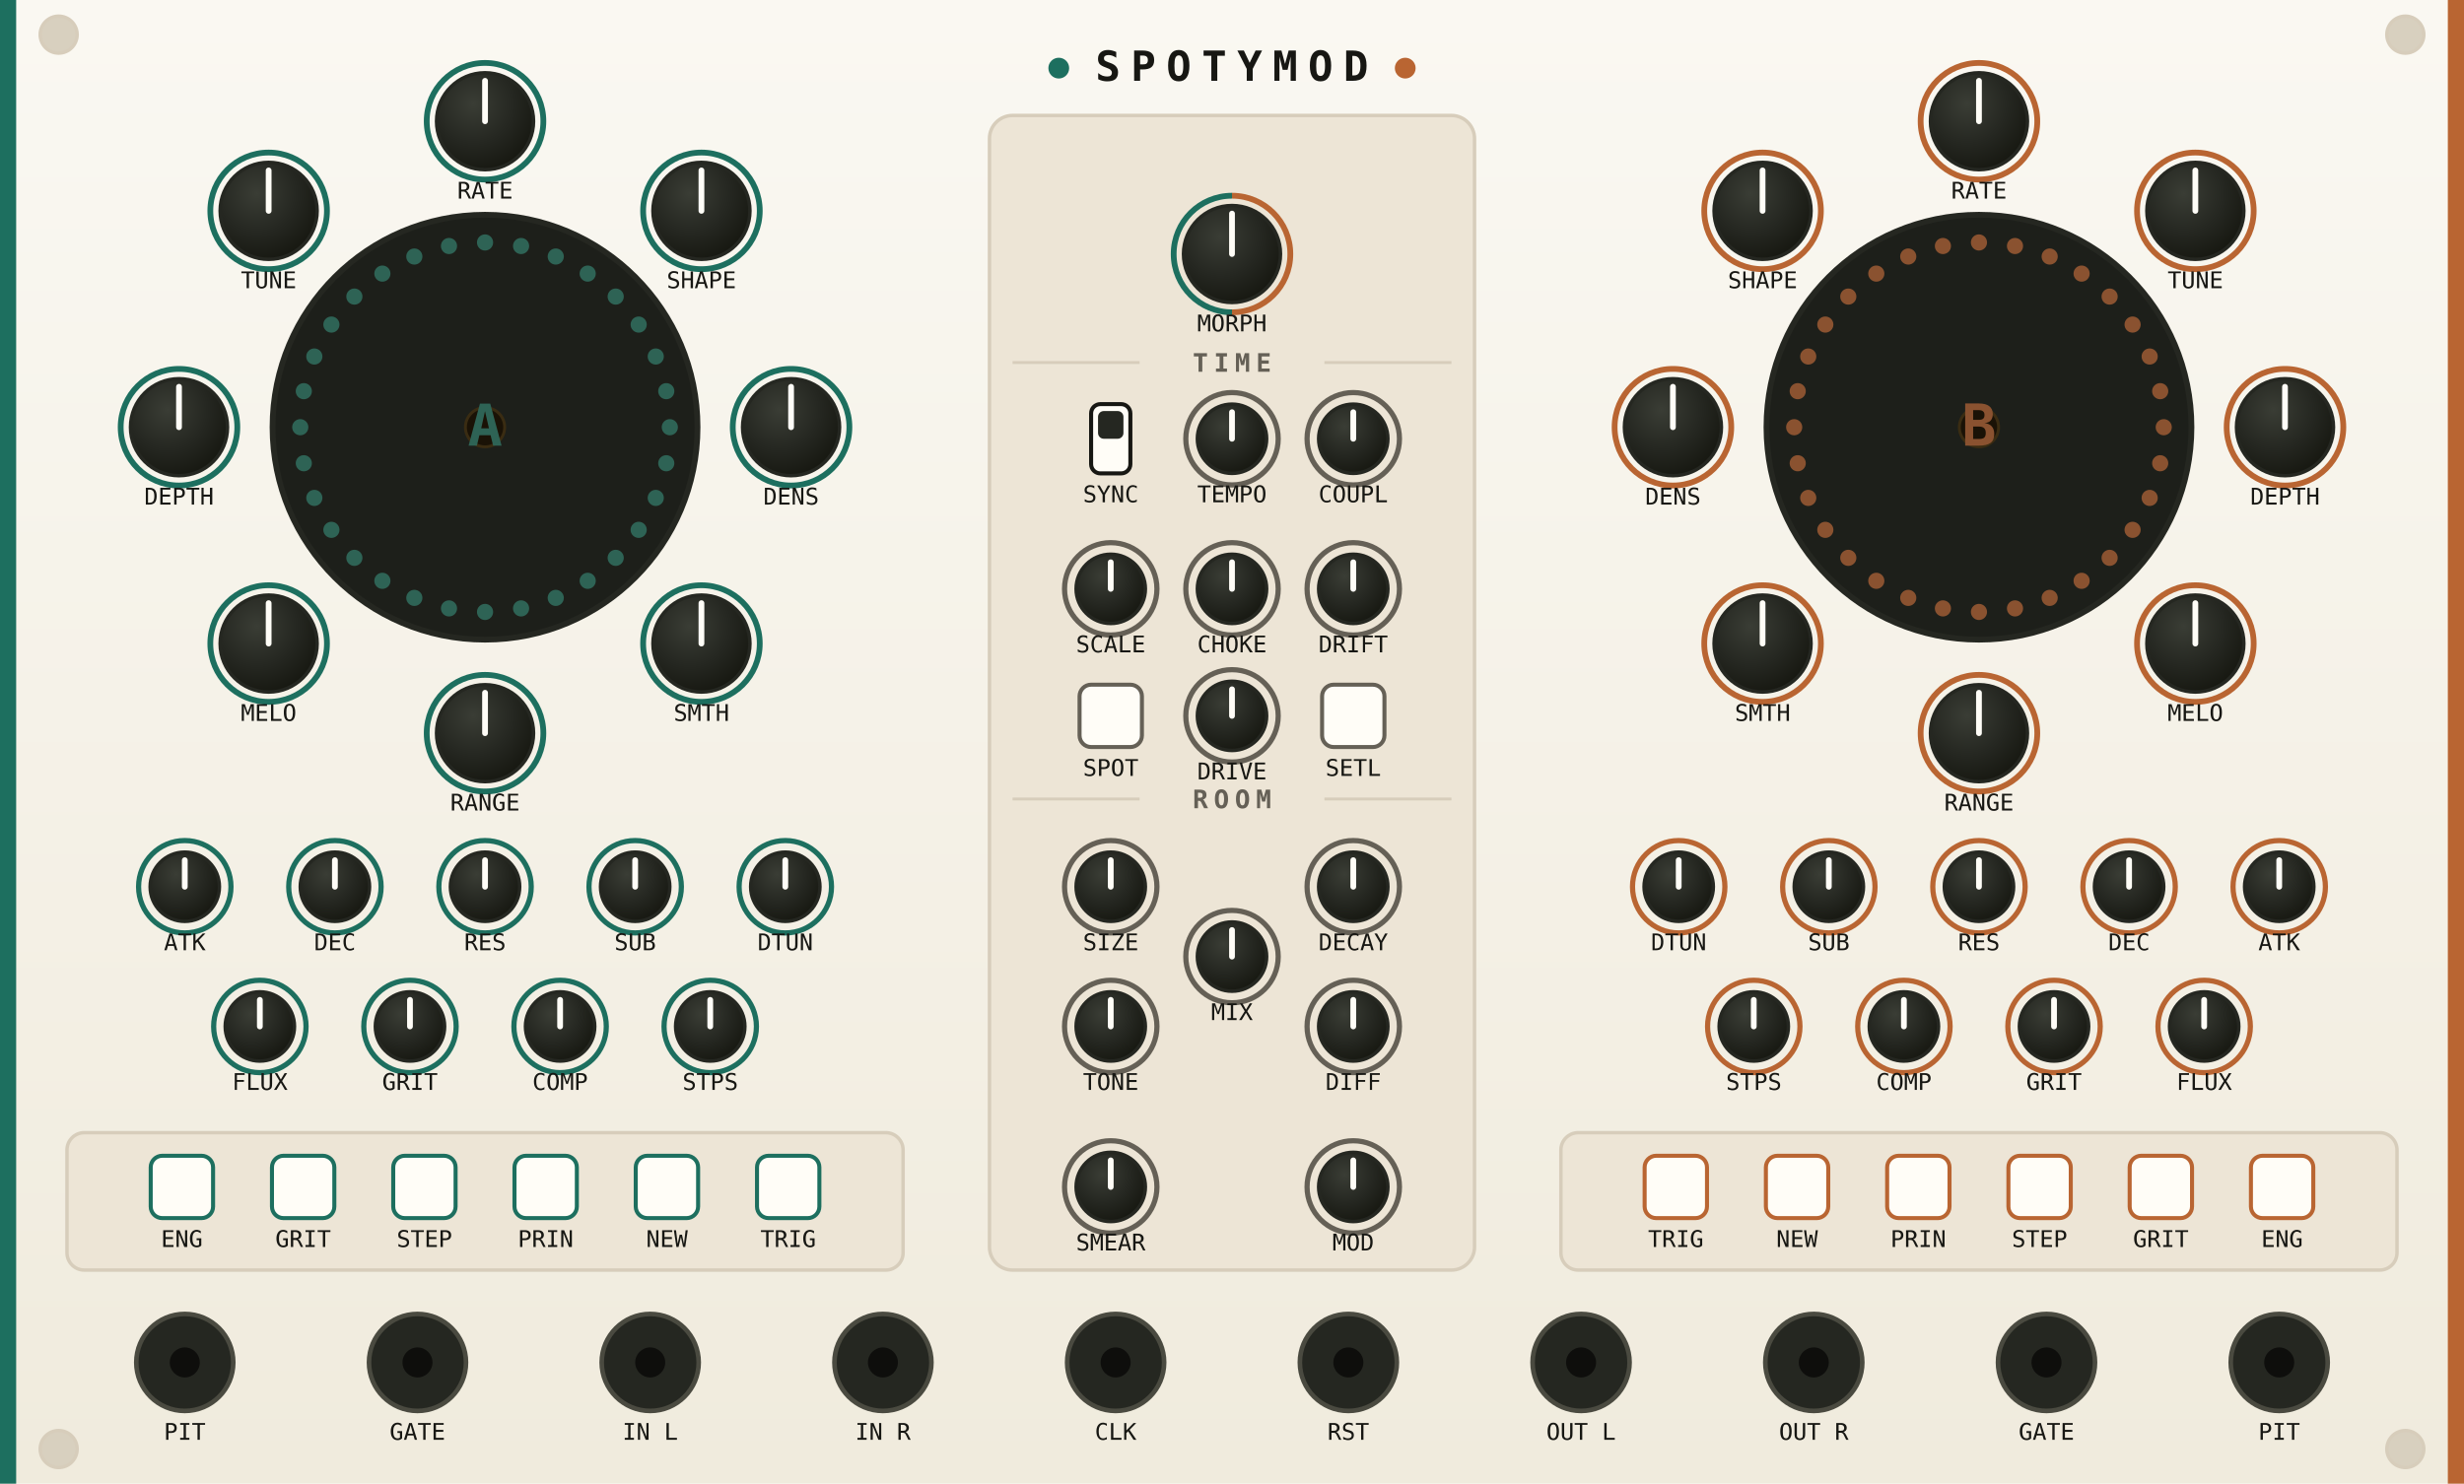
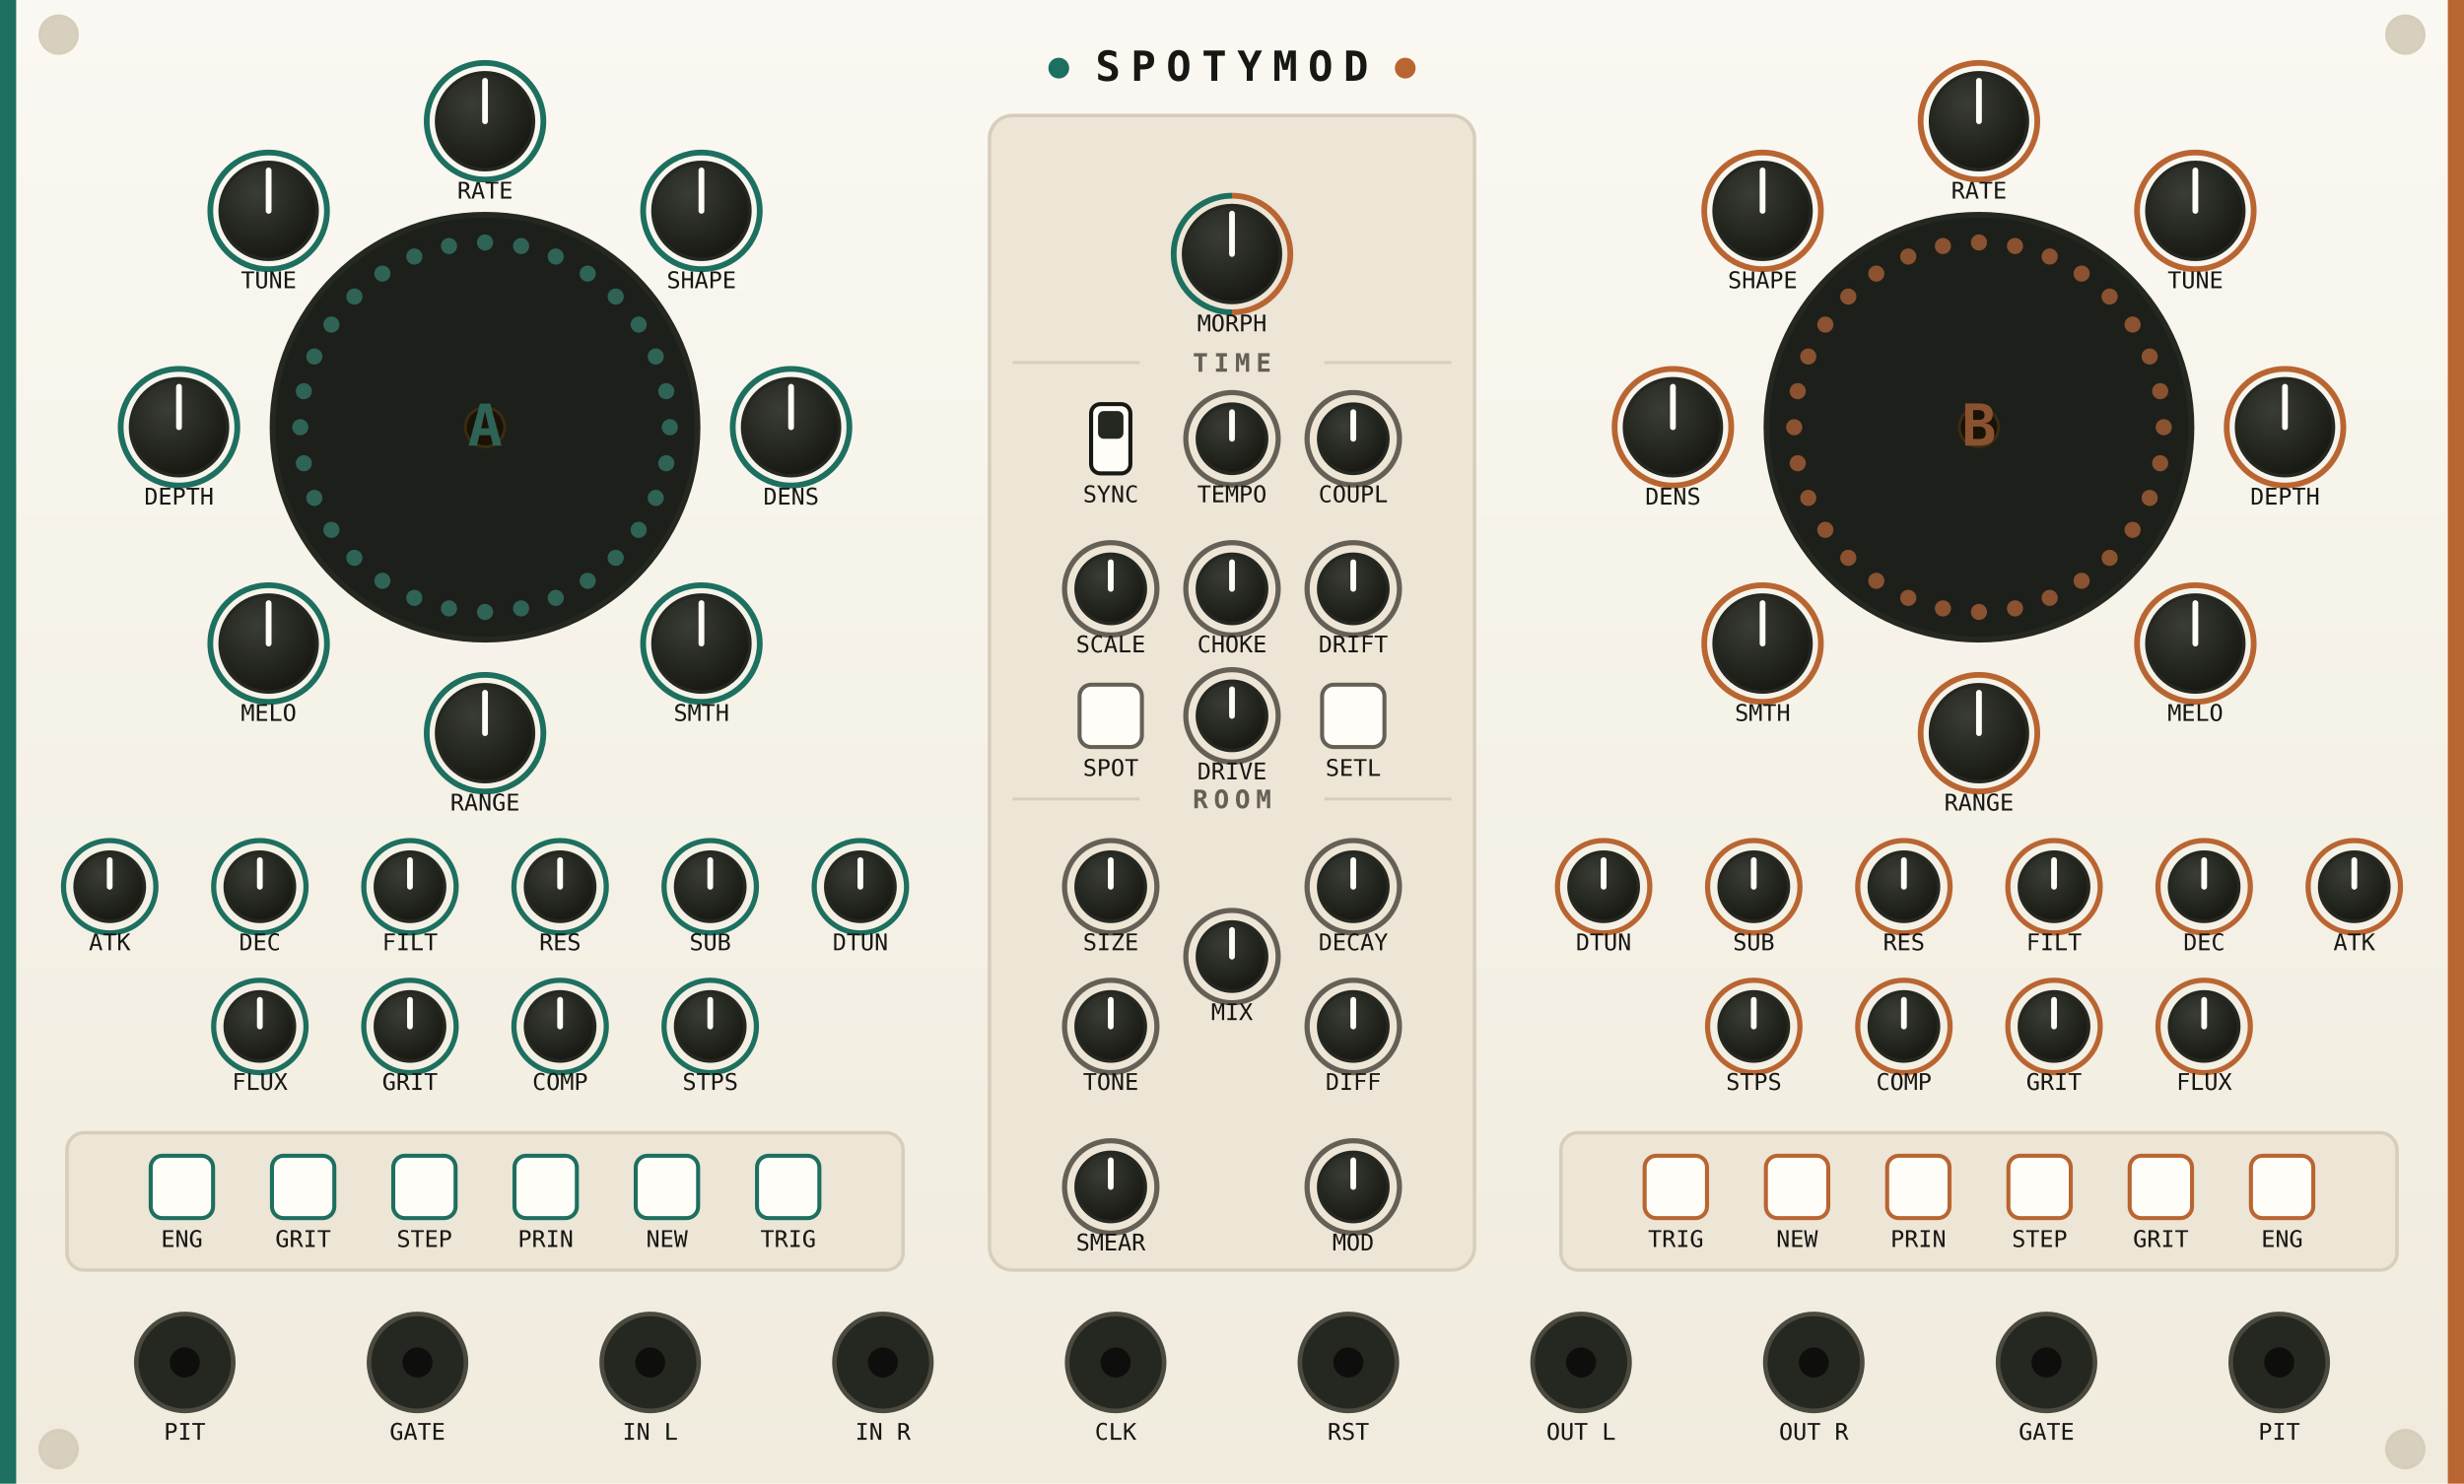
<svg xmlns="http://www.w3.org/2000/svg" width="213.360mm" height="128.500mm" viewBox="0 0 213.360 128.500">
  <defs>
    <radialGradient id="knobCap" cx="38%" cy="32%" r="75%">
      <stop offset="0%" stop-color="#3a3d35" />
      <stop offset="55%" stop-color="#252721" />
      <stop offset="100%" stop-color="#15160f" />
    </radialGradient>
    <linearGradient id="plate" x1="0" y1="0" x2="0" y2="1">
      <stop offset="0%" stop-color="#faf8f2" />
      <stop offset="100%" stop-color="#f0ebdd" />
    </linearGradient>
  </defs>
  <rect x="0" y="0" width="213.360" height="128.500" fill="url(#plate)" />
  <rect x="0" y="0" width="1.4" height="128.500" fill="#1d6f5f" />
  <rect x="211.960" y="0" width="1.4" height="128.500" fill="#b96532" />
  <circle cx="5.080" cy="3.000" r="1.6" fill="#d8d0bf" stroke="#d7cdbb" stroke-width="0.3" />
  <circle cx="5.080" cy="125.500" r="1.6" fill="#d8d0bf" stroke="#d7cdbb" stroke-width="0.3" />
  <circle cx="208.280" cy="3.000" r="1.6" fill="#d8d0bf" stroke="#d7cdbb" stroke-width="0.3" />
  <circle cx="208.280" cy="125.500" r="1.6" fill="#d8d0bf" stroke="#d7cdbb" stroke-width="0.3" />
  <rect x="85.680" y="10.0" width="42.0" height="100.0" rx="2" fill="#ede5d6" stroke="#d7cdbb" stroke-width="0.3" />
  <circle cx="42.000" cy="37.000" r="18.400" fill="#1d1f1a" stroke="#252721" stroke-width="0.5" />
  <circle cx="42.000" cy="21.000" r="0.7" fill="#2e6355" />
  <circle cx="45.121" cy="21.307" r="0.7" fill="#2e6355" />
  <circle cx="48.123" cy="22.218" r="0.7" fill="#2e6355" />
  <circle cx="50.889" cy="23.696" r="0.7" fill="#2e6355" />
  <circle cx="53.314" cy="25.686" r="0.7" fill="#2e6355" />
  <circle cx="55.304" cy="28.111" r="0.7" fill="#2e6355" />
  <circle cx="56.782" cy="30.877" r="0.7" fill="#2e6355" />
  <circle cx="57.693" cy="33.879" r="0.7" fill="#2e6355" />
  <circle cx="58.000" cy="37.000" r="0.7" fill="#2e6355" />
  <circle cx="57.693" cy="40.121" r="0.7" fill="#2e6355" />
  <circle cx="56.782" cy="43.123" r="0.7" fill="#2e6355" />
  <circle cx="55.304" cy="45.889" r="0.7" fill="#2e6355" />
  <circle cx="53.314" cy="48.314" r="0.7" fill="#2e6355" />
  <circle cx="50.889" cy="50.304" r="0.7" fill="#2e6355" />
  <circle cx="48.123" cy="51.782" r="0.7" fill="#2e6355" />
  <circle cx="45.121" cy="52.693" r="0.7" fill="#2e6355" />
  <circle cx="42.000" cy="53.000" r="0.7" fill="#2e6355" />
  <circle cx="38.879" cy="52.693" r="0.7" fill="#2e6355" />
  <circle cx="35.877" cy="51.782" r="0.7" fill="#2e6355" />
  <circle cx="33.111" cy="50.304" r="0.7" fill="#2e6355" />
  <circle cx="30.686" cy="48.314" r="0.7" fill="#2e6355" />
  <circle cx="28.696" cy="45.889" r="0.7" fill="#2e6355" />
  <circle cx="27.218" cy="43.123" r="0.7" fill="#2e6355" />
  <circle cx="26.307" cy="40.121" r="0.7" fill="#2e6355" />
  <circle cx="26.000" cy="37.000" r="0.7" fill="#2e6355" />
  <circle cx="26.307" cy="33.879" r="0.7" fill="#2e6355" />
  <circle cx="27.218" cy="30.877" r="0.7" fill="#2e6355" />
  <circle cx="28.696" cy="28.111" r="0.7" fill="#2e6355" />
  <circle cx="30.686" cy="25.686" r="0.7" fill="#2e6355" />
  <circle cx="33.111" cy="23.696" r="0.7" fill="#2e6355" />
  <circle cx="35.877" cy="22.218" r="0.7" fill="#2e6355" />
  <circle cx="38.879" cy="21.307" r="0.7" fill="#2e6355" />
  <circle cx="171.360" cy="37.000" r="18.400" fill="#1d1f1a" stroke="#252721" stroke-width="0.5" />
  <circle cx="171.360" cy="21.000" r="0.7" fill="#8a5230" />
  <circle cx="174.481" cy="21.307" r="0.7" fill="#8a5230" />
  <circle cx="177.483" cy="22.218" r="0.7" fill="#8a5230" />
  <circle cx="180.249" cy="23.696" r="0.7" fill="#8a5230" />
  <circle cx="182.674" cy="25.686" r="0.7" fill="#8a5230" />
  <circle cx="184.664" cy="28.111" r="0.7" fill="#8a5230" />
  <circle cx="186.142" cy="30.877" r="0.7" fill="#8a5230" />
  <circle cx="187.053" cy="33.879" r="0.7" fill="#8a5230" />
  <circle cx="187.360" cy="37.000" r="0.7" fill="#8a5230" />
  <circle cx="187.053" cy="40.121" r="0.7" fill="#8a5230" />
  <circle cx="186.142" cy="43.123" r="0.7" fill="#8a5230" />
  <circle cx="184.664" cy="45.889" r="0.7" fill="#8a5230" />
  <circle cx="182.674" cy="48.314" r="0.7" fill="#8a5230" />
  <circle cx="180.249" cy="50.304" r="0.7" fill="#8a5230" />
  <circle cx="177.483" cy="51.782" r="0.7" fill="#8a5230" />
  <circle cx="174.481" cy="52.693" r="0.7" fill="#8a5230" />
  <circle cx="171.360" cy="53.000" r="0.7" fill="#8a5230" />
  <circle cx="168.239" cy="52.693" r="0.7" fill="#8a5230" />
  <circle cx="165.237" cy="51.782" r="0.7" fill="#8a5230" />
  <circle cx="162.471" cy="50.304" r="0.7" fill="#8a5230" />
  <circle cx="160.046" cy="48.314" r="0.7" fill="#8a5230" />
  <circle cx="158.056" cy="45.889" r="0.7" fill="#8a5230" />
  <circle cx="156.578" cy="43.123" r="0.7" fill="#8a5230" />
  <circle cx="155.667" cy="40.121" r="0.7" fill="#8a5230" />
  <circle cx="155.360" cy="37.000" r="0.7" fill="#8a5230" />
  <circle cx="155.667" cy="33.879" r="0.7" fill="#8a5230" />
  <circle cx="156.578" cy="30.877" r="0.7" fill="#8a5230" />
  <circle cx="158.056" cy="28.111" r="0.7" fill="#8a5230" />
  <circle cx="160.046" cy="25.686" r="0.7" fill="#8a5230" />
  <circle cx="162.471" cy="23.696" r="0.7" fill="#8a5230" />
  <circle cx="165.237" cy="22.218" r="0.7" fill="#8a5230" />
  <circle cx="168.239" cy="21.307" r="0.7" fill="#8a5230" />
  <rect x="5.800" y="98.1" width="72.4" height="11.9" rx="1.5" fill="#ede5d6" stroke="#d7cdbb" stroke-width="0.3" />
  <rect x="135.160" y="98.1" width="72.4" height="11.9" rx="1.5" fill="#ede5d6" stroke="#d7cdbb" stroke-width="0.3" />
  <line x1="87.680" y1="69.200" x2="98.680" y2="69.200" stroke="#d7cdbb" stroke-width="0.25" />
  <line x1="114.680" y1="69.200" x2="125.680" y2="69.200" stroke="#d7cdbb" stroke-width="0.25" />
  <line x1="87.680" y1="31.400" x2="98.680" y2="31.400" stroke="#d7cdbb" stroke-width="0.25" />
  <line x1="114.680" y1="31.400" x2="125.680" y2="31.400" stroke="#d7cdbb" stroke-width="0.25" />
  <circle cx="91.680" cy="5.9" r="0.9" fill="#1d6f5f" />
  <circle cx="121.680" cy="5.9" r="0.9" fill="#b96532" />
  <circle cx="42.000" cy="10.500" r="5.050" fill="none" stroke="#1d6f5f" stroke-width="0.5" />
  <circle cx="42.000" cy="10.500" r="4.200" fill="url(#knobCap)" stroke="#252721" stroke-width="0.3" />
  <line x1="42.000" y1="10.500" x2="42.000" y2="7.000" stroke="#fffdf7" stroke-width="0.5" stroke-linecap="round" />
  <text x="42.000" y="17.200" fill="#171713" text-anchor="middle" font-family="monospace" font-size="2.0">RATE</text>
  <circle cx="60.738" cy="18.262" r="5.050" fill="none" stroke="#1d6f5f" stroke-width="0.5" />
  <circle cx="60.738" cy="18.262" r="4.200" fill="url(#knobCap)" stroke="#252721" stroke-width="0.3" />
  <line x1="60.738" y1="18.262" x2="60.738" y2="14.762" stroke="#fffdf7" stroke-width="0.5" stroke-linecap="round" />
  <text x="60.738" y="24.962" fill="#171713" text-anchor="middle" font-family="monospace" font-size="2.0">SHAPE</text>
  <circle cx="68.500" cy="37.000" r="5.050" fill="none" stroke="#1d6f5f" stroke-width="0.5" />
  <circle cx="68.500" cy="37.000" r="4.200" fill="url(#knobCap)" stroke="#252721" stroke-width="0.3" />
  <line x1="68.500" y1="37.000" x2="68.500" y2="33.500" stroke="#fffdf7" stroke-width="0.5" stroke-linecap="round" />
  <text x="68.500" y="43.700" fill="#171713" text-anchor="middle" font-family="monospace" font-size="2.0">DENS</text>
  <circle cx="60.738" cy="55.738" r="5.050" fill="none" stroke="#1d6f5f" stroke-width="0.5" />
  <circle cx="60.738" cy="55.738" r="4.200" fill="url(#knobCap)" stroke="#252721" stroke-width="0.3" />
  <line x1="60.738" y1="55.738" x2="60.738" y2="52.238" stroke="#fffdf7" stroke-width="0.5" stroke-linecap="round" />
  <text x="60.738" y="62.438" fill="#171713" text-anchor="middle" font-family="monospace" font-size="2.0">SMTH</text>
  <circle cx="42.000" cy="63.500" r="5.050" fill="none" stroke="#1d6f5f" stroke-width="0.5" />
  <circle cx="42.000" cy="63.500" r="4.200" fill="url(#knobCap)" stroke="#252721" stroke-width="0.3" />
  <line x1="42.000" y1="63.500" x2="42.000" y2="60.000" stroke="#fffdf7" stroke-width="0.5" stroke-linecap="round" />
  <text x="42.000" y="70.200" fill="#171713" text-anchor="middle" font-family="monospace" font-size="2.0">RANGE</text>
  <circle cx="23.262" cy="55.738" r="5.050" fill="none" stroke="#1d6f5f" stroke-width="0.5" />
  <circle cx="23.262" cy="55.738" r="4.200" fill="url(#knobCap)" stroke="#252721" stroke-width="0.3" />
  <line x1="23.262" y1="55.738" x2="23.262" y2="52.238" stroke="#fffdf7" stroke-width="0.5" stroke-linecap="round" />
  <text x="23.262" y="62.438" fill="#171713" text-anchor="middle" font-family="monospace" font-size="2.0">MELO</text>
  <circle cx="15.500" cy="37.000" r="5.050" fill="none" stroke="#1d6f5f" stroke-width="0.5" />
  <circle cx="15.500" cy="37.000" r="4.200" fill="url(#knobCap)" stroke="#252721" stroke-width="0.3" />
  <line x1="15.500" y1="37.000" x2="15.500" y2="33.500" stroke="#fffdf7" stroke-width="0.5" stroke-linecap="round" />
  <text x="15.500" y="43.700" fill="#171713" text-anchor="middle" font-family="monospace" font-size="2.0">DEPTH</text>
  <circle cx="23.262" cy="18.262" r="5.050" fill="none" stroke="#1d6f5f" stroke-width="0.5" />
  <circle cx="23.262" cy="18.262" r="4.200" fill="url(#knobCap)" stroke="#252721" stroke-width="0.3" />
  <line x1="23.262" y1="18.262" x2="23.262" y2="14.762" stroke="#fffdf7" stroke-width="0.5" stroke-linecap="round" />
  <text x="23.262" y="24.962" fill="#171713" text-anchor="middle" font-family="monospace" font-size="2.0">TUNE</text>
-   <circle cx="16.000" cy="76.800" r="4.000" fill="none" stroke="#1d6f5f" stroke-width="0.45" />
-   <circle cx="16.000" cy="76.800" r="3.000" fill="url(#knobCap)" stroke="#252721" stroke-width="0.3" />
-   <line x1="16.000" y1="76.800" x2="16.000" y2="74.500" stroke="#fffdf7" stroke-width="0.5" stroke-linecap="round" />
-   <text x="16.000" y="82.300" fill="#171713" text-anchor="middle" font-family="monospace" font-size="2.0">ATK</text>
-   <circle cx="29.000" cy="76.800" r="4.000" fill="none" stroke="#1d6f5f" stroke-width="0.45" />
-   <circle cx="29.000" cy="76.800" r="3.000" fill="url(#knobCap)" stroke="#252721" stroke-width="0.3" />
-   <line x1="29.000" y1="76.800" x2="29.000" y2="74.500" stroke="#fffdf7" stroke-width="0.5" stroke-linecap="round" />
-   <text x="29.000" y="82.300" fill="#171713" text-anchor="middle" font-family="monospace" font-size="2.0">DEC</text>
-   <circle cx="42.000" cy="76.800" r="4.000" fill="none" stroke="#1d6f5f" stroke-width="0.45" />
-   <circle cx="42.000" cy="76.800" r="3.000" fill="url(#knobCap)" stroke="#252721" stroke-width="0.3" />
-   <line x1="42.000" y1="76.800" x2="42.000" y2="74.500" stroke="#fffdf7" stroke-width="0.5" stroke-linecap="round" />
-   <text x="42.000" y="82.300" fill="#171713" text-anchor="middle" font-family="monospace" font-size="2.0">RES</text>
-   <circle cx="55.000" cy="76.800" r="4.000" fill="none" stroke="#1d6f5f" stroke-width="0.45" />
-   <circle cx="55.000" cy="76.800" r="3.000" fill="url(#knobCap)" stroke="#252721" stroke-width="0.3" />
-   <line x1="55.000" y1="76.800" x2="55.000" y2="74.500" stroke="#fffdf7" stroke-width="0.5" stroke-linecap="round" />
-   <text x="55.000" y="82.300" fill="#171713" text-anchor="middle" font-family="monospace" font-size="2.0">SUB</text>
-   <circle cx="68.000" cy="76.800" r="4.000" fill="none" stroke="#1d6f5f" stroke-width="0.45" />
-   <circle cx="68.000" cy="76.800" r="3.000" fill="url(#knobCap)" stroke="#252721" stroke-width="0.3" />
-   <line x1="68.000" y1="76.800" x2="68.000" y2="74.500" stroke="#fffdf7" stroke-width="0.5" stroke-linecap="round" />
-   <text x="68.000" y="82.300" fill="#171713" text-anchor="middle" font-family="monospace" font-size="2.0">DTUN</text>
+   <circle cx="9.500" cy="76.800" r="4.000" fill="none" stroke="#1d6f5f" stroke-width="0.45" />
+   <circle cx="9.500" cy="76.800" r="3.000" fill="url(#knobCap)" stroke="#252721" stroke-width="0.3" />
+   <line x1="9.500" y1="76.800" x2="9.500" y2="74.500" stroke="#fffdf7" stroke-width="0.5" stroke-linecap="round" />
+   <text x="9.500" y="82.300" fill="#171713" text-anchor="middle" font-family="monospace" font-size="2.0">ATK</text>
+   <circle cx="22.500" cy="76.800" r="4.000" fill="none" stroke="#1d6f5f" stroke-width="0.45" />
+   <circle cx="22.500" cy="76.800" r="3.000" fill="url(#knobCap)" stroke="#252721" stroke-width="0.3" />
+   <line x1="22.500" y1="76.800" x2="22.500" y2="74.500" stroke="#fffdf7" stroke-width="0.5" stroke-linecap="round" />
+   <text x="22.500" y="82.300" fill="#171713" text-anchor="middle" font-family="monospace" font-size="2.0">DEC</text>
+   <circle cx="48.500" cy="76.800" r="4.000" fill="none" stroke="#1d6f5f" stroke-width="0.45" />
+   <circle cx="48.500" cy="76.800" r="3.000" fill="url(#knobCap)" stroke="#252721" stroke-width="0.3" />
+   <line x1="48.500" y1="76.800" x2="48.500" y2="74.500" stroke="#fffdf7" stroke-width="0.5" stroke-linecap="round" />
+   <text x="48.500" y="82.300" fill="#171713" text-anchor="middle" font-family="monospace" font-size="2.0">RES</text>
+   <circle cx="61.500" cy="76.800" r="4.000" fill="none" stroke="#1d6f5f" stroke-width="0.45" />
+   <circle cx="61.500" cy="76.800" r="3.000" fill="url(#knobCap)" stroke="#252721" stroke-width="0.3" />
+   <line x1="61.500" y1="76.800" x2="61.500" y2="74.500" stroke="#fffdf7" stroke-width="0.5" stroke-linecap="round" />
+   <text x="61.500" y="82.300" fill="#171713" text-anchor="middle" font-family="monospace" font-size="2.0">SUB</text>
+   <circle cx="74.500" cy="76.800" r="4.000" fill="none" stroke="#1d6f5f" stroke-width="0.45" />
+   <circle cx="74.500" cy="76.800" r="3.000" fill="url(#knobCap)" stroke="#252721" stroke-width="0.3" />
+   <line x1="74.500" y1="76.800" x2="74.500" y2="74.500" stroke="#fffdf7" stroke-width="0.5" stroke-linecap="round" />
+   <text x="74.500" y="82.300" fill="#171713" text-anchor="middle" font-family="monospace" font-size="2.0">DTUN</text>
  <circle cx="22.500" cy="88.900" r="4.000" fill="none" stroke="#1d6f5f" stroke-width="0.45" />
  <circle cx="22.500" cy="88.900" r="3.000" fill="url(#knobCap)" stroke="#252721" stroke-width="0.3" />
  <line x1="22.500" y1="88.900" x2="22.500" y2="86.600" stroke="#fffdf7" stroke-width="0.5" stroke-linecap="round" />
  <text x="22.500" y="94.400" fill="#171713" text-anchor="middle" font-family="monospace" font-size="2.0">FLUX</text>
  <circle cx="35.500" cy="88.900" r="4.000" fill="none" stroke="#1d6f5f" stroke-width="0.45" />
  <circle cx="35.500" cy="88.900" r="3.000" fill="url(#knobCap)" stroke="#252721" stroke-width="0.3" />
  <line x1="35.500" y1="88.900" x2="35.500" y2="86.600" stroke="#fffdf7" stroke-width="0.5" stroke-linecap="round" />
  <text x="35.500" y="94.400" fill="#171713" text-anchor="middle" font-family="monospace" font-size="2.0">GRIT</text>
  <circle cx="48.500" cy="88.900" r="4.000" fill="none" stroke="#1d6f5f" stroke-width="0.45" />
  <circle cx="48.500" cy="88.900" r="3.000" fill="url(#knobCap)" stroke="#252721" stroke-width="0.3" />
  <line x1="48.500" y1="88.900" x2="48.500" y2="86.600" stroke="#fffdf7" stroke-width="0.5" stroke-linecap="round" />
  <text x="48.500" y="94.400" fill="#171713" text-anchor="middle" font-family="monospace" font-size="2.0">COMP</text>
  <circle cx="61.500" cy="88.900" r="4.000" fill="none" stroke="#1d6f5f" stroke-width="0.45" />
  <circle cx="61.500" cy="88.900" r="3.000" fill="url(#knobCap)" stroke="#252721" stroke-width="0.3" />
  <line x1="61.500" y1="88.900" x2="61.500" y2="86.600" stroke="#fffdf7" stroke-width="0.5" stroke-linecap="round" />
  <text x="61.500" y="94.400" fill="#171713" text-anchor="middle" font-family="monospace" font-size="2.0">STPS</text>
  <rect x="13.050" y="100.100" width="5.400" height="5.400" rx="1.0" fill="#fffdf7" stroke="#1d6f5f" stroke-width="0.35" />
  <text x="15.750" y="108.000" fill="#171713" text-anchor="middle" font-family="monospace" font-size="2.0">ENG</text>
  <rect x="23.550" y="100.100" width="5.400" height="5.400" rx="1.0" fill="#fffdf7" stroke="#1d6f5f" stroke-width="0.35" />
  <text x="26.250" y="108.000" fill="#171713" text-anchor="middle" font-family="monospace" font-size="2.0">GRIT</text>
  <rect x="34.050" y="100.100" width="5.400" height="5.400" rx="1.0" fill="#fffdf7" stroke="#1d6f5f" stroke-width="0.35" />
  <text x="36.750" y="108.000" fill="#171713" text-anchor="middle" font-family="monospace" font-size="2.0">STEP</text>
  <rect x="44.550" y="100.100" width="5.400" height="5.400" rx="1.0" fill="#fffdf7" stroke="#1d6f5f" stroke-width="0.35" />
  <text x="47.250" y="108.000" fill="#171713" text-anchor="middle" font-family="monospace" font-size="2.0">PRIN</text>
  <rect x="55.050" y="100.100" width="5.400" height="5.400" rx="1.0" fill="#fffdf7" stroke="#1d6f5f" stroke-width="0.35" />
  <text x="57.750" y="108.000" fill="#171713" text-anchor="middle" font-family="monospace" font-size="2.0">NEW</text>
  <rect x="65.550" y="100.100" width="5.400" height="5.400" rx="1.0" fill="#fffdf7" stroke="#1d6f5f" stroke-width="0.35" />
  <text x="68.250" y="108.000" fill="#171713" text-anchor="middle" font-family="monospace" font-size="2.0">TRIG</text>
  <circle cx="171.360" cy="10.500" r="5.050" fill="none" stroke="#b96532" stroke-width="0.5" />
  <circle cx="171.360" cy="10.500" r="4.200" fill="url(#knobCap)" stroke="#252721" stroke-width="0.3" />
  <line x1="171.360" y1="10.500" x2="171.360" y2="7.000" stroke="#fffdf7" stroke-width="0.5" stroke-linecap="round" />
  <text x="171.360" y="17.200" fill="#171713" text-anchor="middle" font-family="monospace" font-size="2.0">RATE</text>
  <circle cx="152.622" cy="18.262" r="5.050" fill="none" stroke="#b96532" stroke-width="0.5" />
  <circle cx="152.622" cy="18.262" r="4.200" fill="url(#knobCap)" stroke="#252721" stroke-width="0.3" />
  <line x1="152.622" y1="18.262" x2="152.622" y2="14.762" stroke="#fffdf7" stroke-width="0.5" stroke-linecap="round" />
  <text x="152.622" y="24.962" fill="#171713" text-anchor="middle" font-family="monospace" font-size="2.0">SHAPE</text>
  <circle cx="144.860" cy="37.000" r="5.050" fill="none" stroke="#b96532" stroke-width="0.5" />
  <circle cx="144.860" cy="37.000" r="4.200" fill="url(#knobCap)" stroke="#252721" stroke-width="0.3" />
  <line x1="144.860" y1="37.000" x2="144.860" y2="33.500" stroke="#fffdf7" stroke-width="0.5" stroke-linecap="round" />
  <text x="144.860" y="43.700" fill="#171713" text-anchor="middle" font-family="monospace" font-size="2.0">DENS</text>
  <circle cx="152.622" cy="55.738" r="5.050" fill="none" stroke="#b96532" stroke-width="0.5" />
  <circle cx="152.622" cy="55.738" r="4.200" fill="url(#knobCap)" stroke="#252721" stroke-width="0.3" />
  <line x1="152.622" y1="55.738" x2="152.622" y2="52.238" stroke="#fffdf7" stroke-width="0.5" stroke-linecap="round" />
  <text x="152.622" y="62.438" fill="#171713" text-anchor="middle" font-family="monospace" font-size="2.0">SMTH</text>
  <circle cx="171.360" cy="63.500" r="5.050" fill="none" stroke="#b96532" stroke-width="0.5" />
  <circle cx="171.360" cy="63.500" r="4.200" fill="url(#knobCap)" stroke="#252721" stroke-width="0.3" />
  <line x1="171.360" y1="63.500" x2="171.360" y2="60.000" stroke="#fffdf7" stroke-width="0.5" stroke-linecap="round" />
  <text x="171.360" y="70.200" fill="#171713" text-anchor="middle" font-family="monospace" font-size="2.0">RANGE</text>
  <circle cx="190.098" cy="55.738" r="5.050" fill="none" stroke="#b96532" stroke-width="0.5" />
  <circle cx="190.098" cy="55.738" r="4.200" fill="url(#knobCap)" stroke="#252721" stroke-width="0.3" />
  <line x1="190.098" y1="55.738" x2="190.098" y2="52.238" stroke="#fffdf7" stroke-width="0.5" stroke-linecap="round" />
  <text x="190.098" y="62.438" fill="#171713" text-anchor="middle" font-family="monospace" font-size="2.0">MELO</text>
  <circle cx="197.860" cy="37.000" r="5.050" fill="none" stroke="#b96532" stroke-width="0.5" />
  <circle cx="197.860" cy="37.000" r="4.200" fill="url(#knobCap)" stroke="#252721" stroke-width="0.3" />
  <line x1="197.860" y1="37.000" x2="197.860" y2="33.500" stroke="#fffdf7" stroke-width="0.5" stroke-linecap="round" />
  <text x="197.860" y="43.700" fill="#171713" text-anchor="middle" font-family="monospace" font-size="2.0">DEPTH</text>
  <circle cx="190.098" cy="18.262" r="5.050" fill="none" stroke="#b96532" stroke-width="0.5" />
  <circle cx="190.098" cy="18.262" r="4.200" fill="url(#knobCap)" stroke="#252721" stroke-width="0.3" />
  <line x1="190.098" y1="18.262" x2="190.098" y2="14.762" stroke="#fffdf7" stroke-width="0.5" stroke-linecap="round" />
  <text x="190.098" y="24.962" fill="#171713" text-anchor="middle" font-family="monospace" font-size="2.0">TUNE</text>
-   <circle cx="197.360" cy="76.800" r="4.000" fill="none" stroke="#b96532" stroke-width="0.45" />
-   <circle cx="197.360" cy="76.800" r="3.000" fill="url(#knobCap)" stroke="#252721" stroke-width="0.3" />
-   <line x1="197.360" y1="76.800" x2="197.360" y2="74.500" stroke="#fffdf7" stroke-width="0.5" stroke-linecap="round" />
-   <text x="197.360" y="82.300" fill="#171713" text-anchor="middle" font-family="monospace" font-size="2.0">ATK</text>
-   <circle cx="184.360" cy="76.800" r="4.000" fill="none" stroke="#b96532" stroke-width="0.45" />
-   <circle cx="184.360" cy="76.800" r="3.000" fill="url(#knobCap)" stroke="#252721" stroke-width="0.3" />
-   <line x1="184.360" y1="76.800" x2="184.360" y2="74.500" stroke="#fffdf7" stroke-width="0.5" stroke-linecap="round" />
-   <text x="184.360" y="82.300" fill="#171713" text-anchor="middle" font-family="monospace" font-size="2.0">DEC</text>
-   <circle cx="171.360" cy="76.800" r="4.000" fill="none" stroke="#b96532" stroke-width="0.45" />
-   <circle cx="171.360" cy="76.800" r="3.000" fill="url(#knobCap)" stroke="#252721" stroke-width="0.3" />
-   <line x1="171.360" y1="76.800" x2="171.360" y2="74.500" stroke="#fffdf7" stroke-width="0.5" stroke-linecap="round" />
-   <text x="171.360" y="82.300" fill="#171713" text-anchor="middle" font-family="monospace" font-size="2.0">RES</text>
-   <circle cx="158.360" cy="76.800" r="4.000" fill="none" stroke="#b96532" stroke-width="0.45" />
-   <circle cx="158.360" cy="76.800" r="3.000" fill="url(#knobCap)" stroke="#252721" stroke-width="0.3" />
-   <line x1="158.360" y1="76.800" x2="158.360" y2="74.500" stroke="#fffdf7" stroke-width="0.5" stroke-linecap="round" />
-   <text x="158.360" y="82.300" fill="#171713" text-anchor="middle" font-family="monospace" font-size="2.0">SUB</text>
-   <circle cx="145.360" cy="76.800" r="4.000" fill="none" stroke="#b96532" stroke-width="0.45" />
-   <circle cx="145.360" cy="76.800" r="3.000" fill="url(#knobCap)" stroke="#252721" stroke-width="0.3" />
-   <line x1="145.360" y1="76.800" x2="145.360" y2="74.500" stroke="#fffdf7" stroke-width="0.5" stroke-linecap="round" />
-   <text x="145.360" y="82.300" fill="#171713" text-anchor="middle" font-family="monospace" font-size="2.0">DTUN</text>
+   <circle cx="203.860" cy="76.800" r="4.000" fill="none" stroke="#b96532" stroke-width="0.45" />
+   <circle cx="203.860" cy="76.800" r="3.000" fill="url(#knobCap)" stroke="#252721" stroke-width="0.3" />
+   <line x1="203.860" y1="76.800" x2="203.860" y2="74.500" stroke="#fffdf7" stroke-width="0.5" stroke-linecap="round" />
+   <text x="203.860" y="82.300" fill="#171713" text-anchor="middle" font-family="monospace" font-size="2.0">ATK</text>
+   <circle cx="190.860" cy="76.800" r="4.000" fill="none" stroke="#b96532" stroke-width="0.45" />
+   <circle cx="190.860" cy="76.800" r="3.000" fill="url(#knobCap)" stroke="#252721" stroke-width="0.3" />
+   <line x1="190.860" y1="76.800" x2="190.860" y2="74.500" stroke="#fffdf7" stroke-width="0.5" stroke-linecap="round" />
+   <text x="190.860" y="82.300" fill="#171713" text-anchor="middle" font-family="monospace" font-size="2.0">DEC</text>
+   <circle cx="164.860" cy="76.800" r="4.000" fill="none" stroke="#b96532" stroke-width="0.45" />
+   <circle cx="164.860" cy="76.800" r="3.000" fill="url(#knobCap)" stroke="#252721" stroke-width="0.3" />
+   <line x1="164.860" y1="76.800" x2="164.860" y2="74.500" stroke="#fffdf7" stroke-width="0.5" stroke-linecap="round" />
+   <text x="164.860" y="82.300" fill="#171713" text-anchor="middle" font-family="monospace" font-size="2.0">RES</text>
+   <circle cx="151.860" cy="76.800" r="4.000" fill="none" stroke="#b96532" stroke-width="0.45" />
+   <circle cx="151.860" cy="76.800" r="3.000" fill="url(#knobCap)" stroke="#252721" stroke-width="0.3" />
+   <line x1="151.860" y1="76.800" x2="151.860" y2="74.500" stroke="#fffdf7" stroke-width="0.5" stroke-linecap="round" />
+   <text x="151.860" y="82.300" fill="#171713" text-anchor="middle" font-family="monospace" font-size="2.0">SUB</text>
+   <circle cx="138.860" cy="76.800" r="4.000" fill="none" stroke="#b96532" stroke-width="0.45" />
+   <circle cx="138.860" cy="76.800" r="3.000" fill="url(#knobCap)" stroke="#252721" stroke-width="0.3" />
+   <line x1="138.860" y1="76.800" x2="138.860" y2="74.500" stroke="#fffdf7" stroke-width="0.5" stroke-linecap="round" />
+   <text x="138.860" y="82.300" fill="#171713" text-anchor="middle" font-family="monospace" font-size="2.0">DTUN</text>
  <circle cx="190.860" cy="88.900" r="4.000" fill="none" stroke="#b96532" stroke-width="0.45" />
  <circle cx="190.860" cy="88.900" r="3.000" fill="url(#knobCap)" stroke="#252721" stroke-width="0.3" />
  <line x1="190.860" y1="88.900" x2="190.860" y2="86.600" stroke="#fffdf7" stroke-width="0.5" stroke-linecap="round" />
  <text x="190.860" y="94.400" fill="#171713" text-anchor="middle" font-family="monospace" font-size="2.0">FLUX</text>
  <circle cx="177.860" cy="88.900" r="4.000" fill="none" stroke="#b96532" stroke-width="0.45" />
  <circle cx="177.860" cy="88.900" r="3.000" fill="url(#knobCap)" stroke="#252721" stroke-width="0.3" />
  <line x1="177.860" y1="88.900" x2="177.860" y2="86.600" stroke="#fffdf7" stroke-width="0.5" stroke-linecap="round" />
  <text x="177.860" y="94.400" fill="#171713" text-anchor="middle" font-family="monospace" font-size="2.0">GRIT</text>
  <circle cx="164.860" cy="88.900" r="4.000" fill="none" stroke="#b96532" stroke-width="0.45" />
  <circle cx="164.860" cy="88.900" r="3.000" fill="url(#knobCap)" stroke="#252721" stroke-width="0.3" />
  <line x1="164.860" y1="88.900" x2="164.860" y2="86.600" stroke="#fffdf7" stroke-width="0.5" stroke-linecap="round" />
  <text x="164.860" y="94.400" fill="#171713" text-anchor="middle" font-family="monospace" font-size="2.0">COMP</text>
  <circle cx="151.860" cy="88.900" r="4.000" fill="none" stroke="#b96532" stroke-width="0.45" />
  <circle cx="151.860" cy="88.900" r="3.000" fill="url(#knobCap)" stroke="#252721" stroke-width="0.3" />
  <line x1="151.860" y1="88.900" x2="151.860" y2="86.600" stroke="#fffdf7" stroke-width="0.5" stroke-linecap="round" />
  <text x="151.860" y="94.400" fill="#171713" text-anchor="middle" font-family="monospace" font-size="2.0">STPS</text>
  <rect x="194.910" y="100.100" width="5.400" height="5.400" rx="1.0" fill="#fffdf7" stroke="#b96532" stroke-width="0.35" />
  <text x="197.610" y="108.000" fill="#171713" text-anchor="middle" font-family="monospace" font-size="2.0">ENG</text>
  <rect x="184.410" y="100.100" width="5.400" height="5.400" rx="1.0" fill="#fffdf7" stroke="#b96532" stroke-width="0.35" />
  <text x="187.110" y="108.000" fill="#171713" text-anchor="middle" font-family="monospace" font-size="2.0">GRIT</text>
  <rect x="173.910" y="100.100" width="5.400" height="5.400" rx="1.0" fill="#fffdf7" stroke="#b96532" stroke-width="0.35" />
  <text x="176.610" y="108.000" fill="#171713" text-anchor="middle" font-family="monospace" font-size="2.0">STEP</text>
  <rect x="163.410" y="100.100" width="5.400" height="5.400" rx="1.0" fill="#fffdf7" stroke="#b96532" stroke-width="0.35" />
  <text x="166.110" y="108.000" fill="#171713" text-anchor="middle" font-family="monospace" font-size="2.0">PRIN</text>
  <rect x="152.910" y="100.100" width="5.400" height="5.400" rx="1.0" fill="#fffdf7" stroke="#b96532" stroke-width="0.35" />
  <text x="155.610" y="108.000" fill="#171713" text-anchor="middle" font-family="monospace" font-size="2.0">NEW</text>
  <rect x="142.410" y="100.100" width="5.400" height="5.400" rx="1.0" fill="#fffdf7" stroke="#b96532" stroke-width="0.35" />
  <text x="145.110" y="108.000" fill="#171713" text-anchor="middle" font-family="monospace" font-size="2.0">TRIG</text>
  <path d="M 106.680 16.950 A 5.050 5.050 0 0 0 106.680 27.050" fill="none" stroke="#1d6f5f" stroke-width="0.5" />
  <path d="M 106.680 16.950 A 5.050 5.050 0 0 1 106.680 27.050" fill="none" stroke="#b96532" stroke-width="0.5" />
  <circle cx="106.680" cy="22.000" r="4.200" fill="url(#knobCap)" stroke="#252721" stroke-width="0.3" />
  <line x1="106.680" y1="22.000" x2="106.680" y2="18.500" stroke="#fffdf7" stroke-width="0.5" stroke-linecap="round" />
  <text x="106.680" y="28.700" fill="#171713" text-anchor="middle" font-family="monospace" font-size="2.0">MORPH</text>
  <rect x="94.480" y="35.000" width="3.4" height="6.0" rx="0.8" fill="#fffdf7" stroke="#171713" stroke-width="0.35" />
  <rect x="95.080" y="35.600" width="2.2" height="2.4" rx="0.5" fill="#252721" />
  <text x="96.180" y="43.500" fill="#171713" text-anchor="middle" font-family="monospace" font-size="2.0">SYNC</text>
  <circle cx="106.680" cy="38.000" r="4.000" fill="none" stroke="#656056" stroke-width="0.45" />
  <circle cx="106.680" cy="38.000" r="3.000" fill="url(#knobCap)" stroke="#252721" stroke-width="0.3" />
  <line x1="106.680" y1="38.000" x2="106.680" y2="35.700" stroke="#fffdf7" stroke-width="0.5" stroke-linecap="round" />
  <text x="106.680" y="43.500" fill="#171713" text-anchor="middle" font-family="monospace" font-size="2.0">TEMPO</text>
  <circle cx="117.180" cy="38.000" r="4.000" fill="none" stroke="#656056" stroke-width="0.45" />
  <circle cx="117.180" cy="38.000" r="3.000" fill="url(#knobCap)" stroke="#252721" stroke-width="0.3" />
  <line x1="117.180" y1="38.000" x2="117.180" y2="35.700" stroke="#fffdf7" stroke-width="0.5" stroke-linecap="round" />
  <text x="117.180" y="43.500" fill="#171713" text-anchor="middle" font-family="monospace" font-size="2.0">COUPL</text>
  <circle cx="96.180" cy="51.000" r="4.000" fill="none" stroke="#656056" stroke-width="0.45" />
  <circle cx="96.180" cy="51.000" r="3.000" fill="url(#knobCap)" stroke="#252721" stroke-width="0.3" />
  <line x1="96.180" y1="51.000" x2="96.180" y2="48.700" stroke="#fffdf7" stroke-width="0.5" stroke-linecap="round" />
  <text x="96.180" y="56.500" fill="#171713" text-anchor="middle" font-family="monospace" font-size="2.0">SCALE</text>
  <circle cx="117.180" cy="51.000" r="4.000" fill="none" stroke="#656056" stroke-width="0.45" />
  <circle cx="117.180" cy="51.000" r="3.000" fill="url(#knobCap)" stroke="#252721" stroke-width="0.3" />
  <line x1="117.180" y1="51.000" x2="117.180" y2="48.700" stroke="#fffdf7" stroke-width="0.5" stroke-linecap="round" />
  <text x="117.180" y="56.500" fill="#171713" text-anchor="middle" font-family="monospace" font-size="2.0">DRIFT</text>
  <rect x="93.480" y="59.300" width="5.400" height="5.400" rx="1.0" fill="#fffdf7" stroke="#656056" stroke-width="0.35" />
  <text x="96.180" y="67.200" fill="#171713" text-anchor="middle" font-family="monospace" font-size="2.0">SPOT</text>
  <circle cx="106.680" cy="62.000" r="4.000" fill="none" stroke="#656056" stroke-width="0.45" />
  <circle cx="106.680" cy="62.000" r="3.000" fill="url(#knobCap)" stroke="#252721" stroke-width="0.3" />
  <line x1="106.680" y1="62.000" x2="106.680" y2="59.700" stroke="#fffdf7" stroke-width="0.5" stroke-linecap="round" />
  <text x="106.680" y="67.500" fill="#171713" text-anchor="middle" font-family="monospace" font-size="2.0">DRIVE</text>
  <rect x="114.480" y="59.300" width="5.400" height="5.400" rx="1.0" fill="#fffdf7" stroke="#656056" stroke-width="0.35" />
  <text x="117.180" y="67.200" fill="#171713" text-anchor="middle" font-family="monospace" font-size="2.0">SETL</text>
  <circle cx="96.180" cy="76.800" r="4.000" fill="none" stroke="#656056" stroke-width="0.45" />
  <circle cx="96.180" cy="76.800" r="3.000" fill="url(#knobCap)" stroke="#252721" stroke-width="0.3" />
  <line x1="96.180" y1="76.800" x2="96.180" y2="74.500" stroke="#fffdf7" stroke-width="0.5" stroke-linecap="round" />
  <text x="96.180" y="82.300" fill="#171713" text-anchor="middle" font-family="monospace" font-size="2.0">SIZE</text>
  <circle cx="117.180" cy="76.800" r="4.000" fill="none" stroke="#656056" stroke-width="0.45" />
  <circle cx="117.180" cy="76.800" r="3.000" fill="url(#knobCap)" stroke="#252721" stroke-width="0.3" />
  <line x1="117.180" y1="76.800" x2="117.180" y2="74.500" stroke="#fffdf7" stroke-width="0.5" stroke-linecap="round" />
  <text x="117.180" y="82.300" fill="#171713" text-anchor="middle" font-family="monospace" font-size="2.0">DECAY</text>
  <circle cx="106.680" cy="82.850" r="4.000" fill="none" stroke="#656056" stroke-width="0.45" />
  <circle cx="106.680" cy="82.850" r="3.000" fill="url(#knobCap)" stroke="#252721" stroke-width="0.3" />
  <line x1="106.680" y1="82.850" x2="106.680" y2="80.550" stroke="#fffdf7" stroke-width="0.5" stroke-linecap="round" />
  <text x="106.680" y="88.350" fill="#171713" text-anchor="middle" font-family="monospace" font-size="2.0">MIX</text>
  <circle cx="96.180" cy="88.900" r="4.000" fill="none" stroke="#656056" stroke-width="0.45" />
  <circle cx="96.180" cy="88.900" r="3.000" fill="url(#knobCap)" stroke="#252721" stroke-width="0.3" />
  <line x1="96.180" y1="88.900" x2="96.180" y2="86.600" stroke="#fffdf7" stroke-width="0.5" stroke-linecap="round" />
  <text x="96.180" y="94.400" fill="#171713" text-anchor="middle" font-family="monospace" font-size="2.0">TONE</text>
  <circle cx="117.180" cy="88.900" r="4.000" fill="none" stroke="#656056" stroke-width="0.45" />
  <circle cx="117.180" cy="88.900" r="3.000" fill="url(#knobCap)" stroke="#252721" stroke-width="0.3" />
  <line x1="117.180" y1="88.900" x2="117.180" y2="86.600" stroke="#fffdf7" stroke-width="0.5" stroke-linecap="round" />
  <text x="117.180" y="94.400" fill="#171713" text-anchor="middle" font-family="monospace" font-size="2.0">DIFF</text>
  <circle cx="96.180" cy="102.800" r="4.000" fill="none" stroke="#656056" stroke-width="0.45" />
  <circle cx="96.180" cy="102.800" r="3.000" fill="url(#knobCap)" stroke="#252721" stroke-width="0.3" />
  <line x1="96.180" y1="102.800" x2="96.180" y2="100.500" stroke="#fffdf7" stroke-width="0.5" stroke-linecap="round" />
  <text x="96.180" y="108.300" fill="#171713" text-anchor="middle" font-family="monospace" font-size="2.0">SMEAR</text>
  <circle cx="117.180" cy="102.800" r="4.000" fill="none" stroke="#656056" stroke-width="0.45" />
  <circle cx="117.180" cy="102.800" r="3.000" fill="url(#knobCap)" stroke="#252721" stroke-width="0.3" />
  <line x1="117.180" y1="102.800" x2="117.180" y2="100.500" stroke="#fffdf7" stroke-width="0.5" stroke-linecap="round" />
  <text x="117.180" y="108.300" fill="#171713" text-anchor="middle" font-family="monospace" font-size="2.0">MOD</text>
  <circle cx="106.680" cy="51.000" r="4.000" fill="none" stroke="#656056" stroke-width="0.45" />
  <circle cx="106.680" cy="51.000" r="3.000" fill="url(#knobCap)" stroke="#252721" stroke-width="0.3" />
  <line x1="106.680" y1="51.000" x2="106.680" y2="48.700" stroke="#fffdf7" stroke-width="0.5" stroke-linecap="round" />
  <text x="106.680" y="56.500" fill="#171713" text-anchor="middle" font-family="monospace" font-size="2.0">CHOKE</text>
+   <circle cx="35.500" cy="76.800" r="4.000" fill="none" stroke="#1d6f5f" stroke-width="0.45" />
+   <circle cx="35.500" cy="76.800" r="3.000" fill="url(#knobCap)" stroke="#252721" stroke-width="0.3" />
+   <line x1="35.500" y1="76.800" x2="35.500" y2="74.500" stroke="#fffdf7" stroke-width="0.5" stroke-linecap="round" />
+   <text x="35.500" y="82.300" fill="#171713" text-anchor="middle" font-family="monospace" font-size="2.0">FILT</text>
+   <circle cx="177.860" cy="76.800" r="4.000" fill="none" stroke="#b96532" stroke-width="0.45" />
+   <circle cx="177.860" cy="76.800" r="3.000" fill="url(#knobCap)" stroke="#252721" stroke-width="0.3" />
+   <line x1="177.860" y1="76.800" x2="177.860" y2="74.500" stroke="#fffdf7" stroke-width="0.5" stroke-linecap="round" />
+   <text x="177.860" y="82.300" fill="#171713" text-anchor="middle" font-family="monospace" font-size="2.0">FILT</text>
  <circle cx="56.302" cy="118.000" r="4.200" fill="#252721" stroke="#4a4a40" stroke-width="0.4" />
  <circle cx="56.302" cy="118.000" r="1.3" fill="#0e0e0c" />
  <text x="56.302" y="124.700" fill="#171713" text-anchor="middle" font-family="monospace" font-size="2.0">IN L</text>
  <circle cx="76.453" cy="118.000" r="4.200" fill="#252721" stroke="#4a4a40" stroke-width="0.4" />
  <circle cx="76.453" cy="118.000" r="1.3" fill="#0e0e0c" />
  <text x="76.453" y="124.700" fill="#171713" text-anchor="middle" font-family="monospace" font-size="2.0">IN R</text>
  <circle cx="96.604" cy="118.000" r="4.200" fill="#252721" stroke="#4a4a40" stroke-width="0.4" />
  <circle cx="96.604" cy="118.000" r="1.3" fill="#0e0e0c" />
  <text x="96.604" y="124.700" fill="#171713" text-anchor="middle" font-family="monospace" font-size="2.0">CLK</text>
  <circle cx="116.756" cy="118.000" r="4.200" fill="#252721" stroke="#4a4a40" stroke-width="0.4" />
  <circle cx="116.756" cy="118.000" r="1.3" fill="#0e0e0c" />
  <text x="116.756" y="124.700" fill="#171713" text-anchor="middle" font-family="monospace" font-size="2.0">RST</text>
  <circle cx="136.907" cy="118.000" r="4.200" fill="#252721" stroke="#4a4a40" stroke-width="0.4" />
  <circle cx="136.907" cy="118.000" r="1.3" fill="#0e0e0c" />
  <text x="136.907" y="124.700" fill="#171713" text-anchor="middle" font-family="monospace" font-size="2.0">OUT L</text>
  <circle cx="157.058" cy="118.000" r="4.200" fill="#252721" stroke="#4a4a40" stroke-width="0.4" />
  <circle cx="157.058" cy="118.000" r="1.3" fill="#0e0e0c" />
  <text x="157.058" y="124.700" fill="#171713" text-anchor="middle" font-family="monospace" font-size="2.0">OUT R</text>
  <circle cx="16.000" cy="118.000" r="4.200" fill="#252721" stroke="#4a4a40" stroke-width="0.4" />
  <circle cx="16.000" cy="118.000" r="1.3" fill="#0e0e0c" />
  <text x="16.000" y="124.700" fill="#171713" text-anchor="middle" font-family="monospace" font-size="2.0">PIT</text>
  <circle cx="36.151" cy="118.000" r="4.200" fill="#252721" stroke="#4a4a40" stroke-width="0.4" />
  <circle cx="36.151" cy="118.000" r="1.3" fill="#0e0e0c" />
  <text x="36.151" y="124.700" fill="#171713" text-anchor="middle" font-family="monospace" font-size="2.0">GATE</text>
  <circle cx="197.360" cy="118.000" r="4.200" fill="#252721" stroke="#4a4a40" stroke-width="0.4" />
  <circle cx="197.360" cy="118.000" r="1.3" fill="#0e0e0c" />
  <text x="197.360" y="124.700" fill="#171713" text-anchor="middle" font-family="monospace" font-size="2.0">PIT</text>
  <circle cx="177.209" cy="118.000" r="4.200" fill="#252721" stroke="#4a4a40" stroke-width="0.4" />
  <circle cx="177.209" cy="118.000" r="1.3" fill="#0e0e0c" />
  <text x="177.209" y="124.700" fill="#171713" text-anchor="middle" font-family="monospace" font-size="2.0">GATE</text>
  <circle cx="42.000" cy="37.000" r="1.700" fill="#1a1206" stroke="#3a2c12" stroke-width="0.25" />
  <circle cx="171.360" cy="37.000" r="1.700" fill="#1a1206" stroke="#3a2c12" stroke-width="0.25" />
  <text x="42.000" y="38.600" fill="#2e6355" text-anchor="middle" font-family="monospace" font-size="5.0" letter-spacing="0.0" font-weight="bold">A</text>
  <text x="171.360" y="38.600" fill="#8a5230" text-anchor="middle" font-family="monospace" font-size="5.0" letter-spacing="0.0" font-weight="bold">B</text>
  <text x="106.680" y="32.200" fill="#656056" text-anchor="middle" font-family="monospace" font-size="2.2" letter-spacing="0.5" font-weight="bold">TIME</text>
  <text x="106.680" y="70.000" fill="#656056" text-anchor="middle" font-family="monospace" font-size="2.2" letter-spacing="0.5" font-weight="bold">ROOM</text>
  <text x="106.680" y="7.000" fill="#171713" text-anchor="middle" font-family="monospace" font-size="3.6" letter-spacing="0.9" font-weight="bold">SPOTYMOD</text>
</svg>
